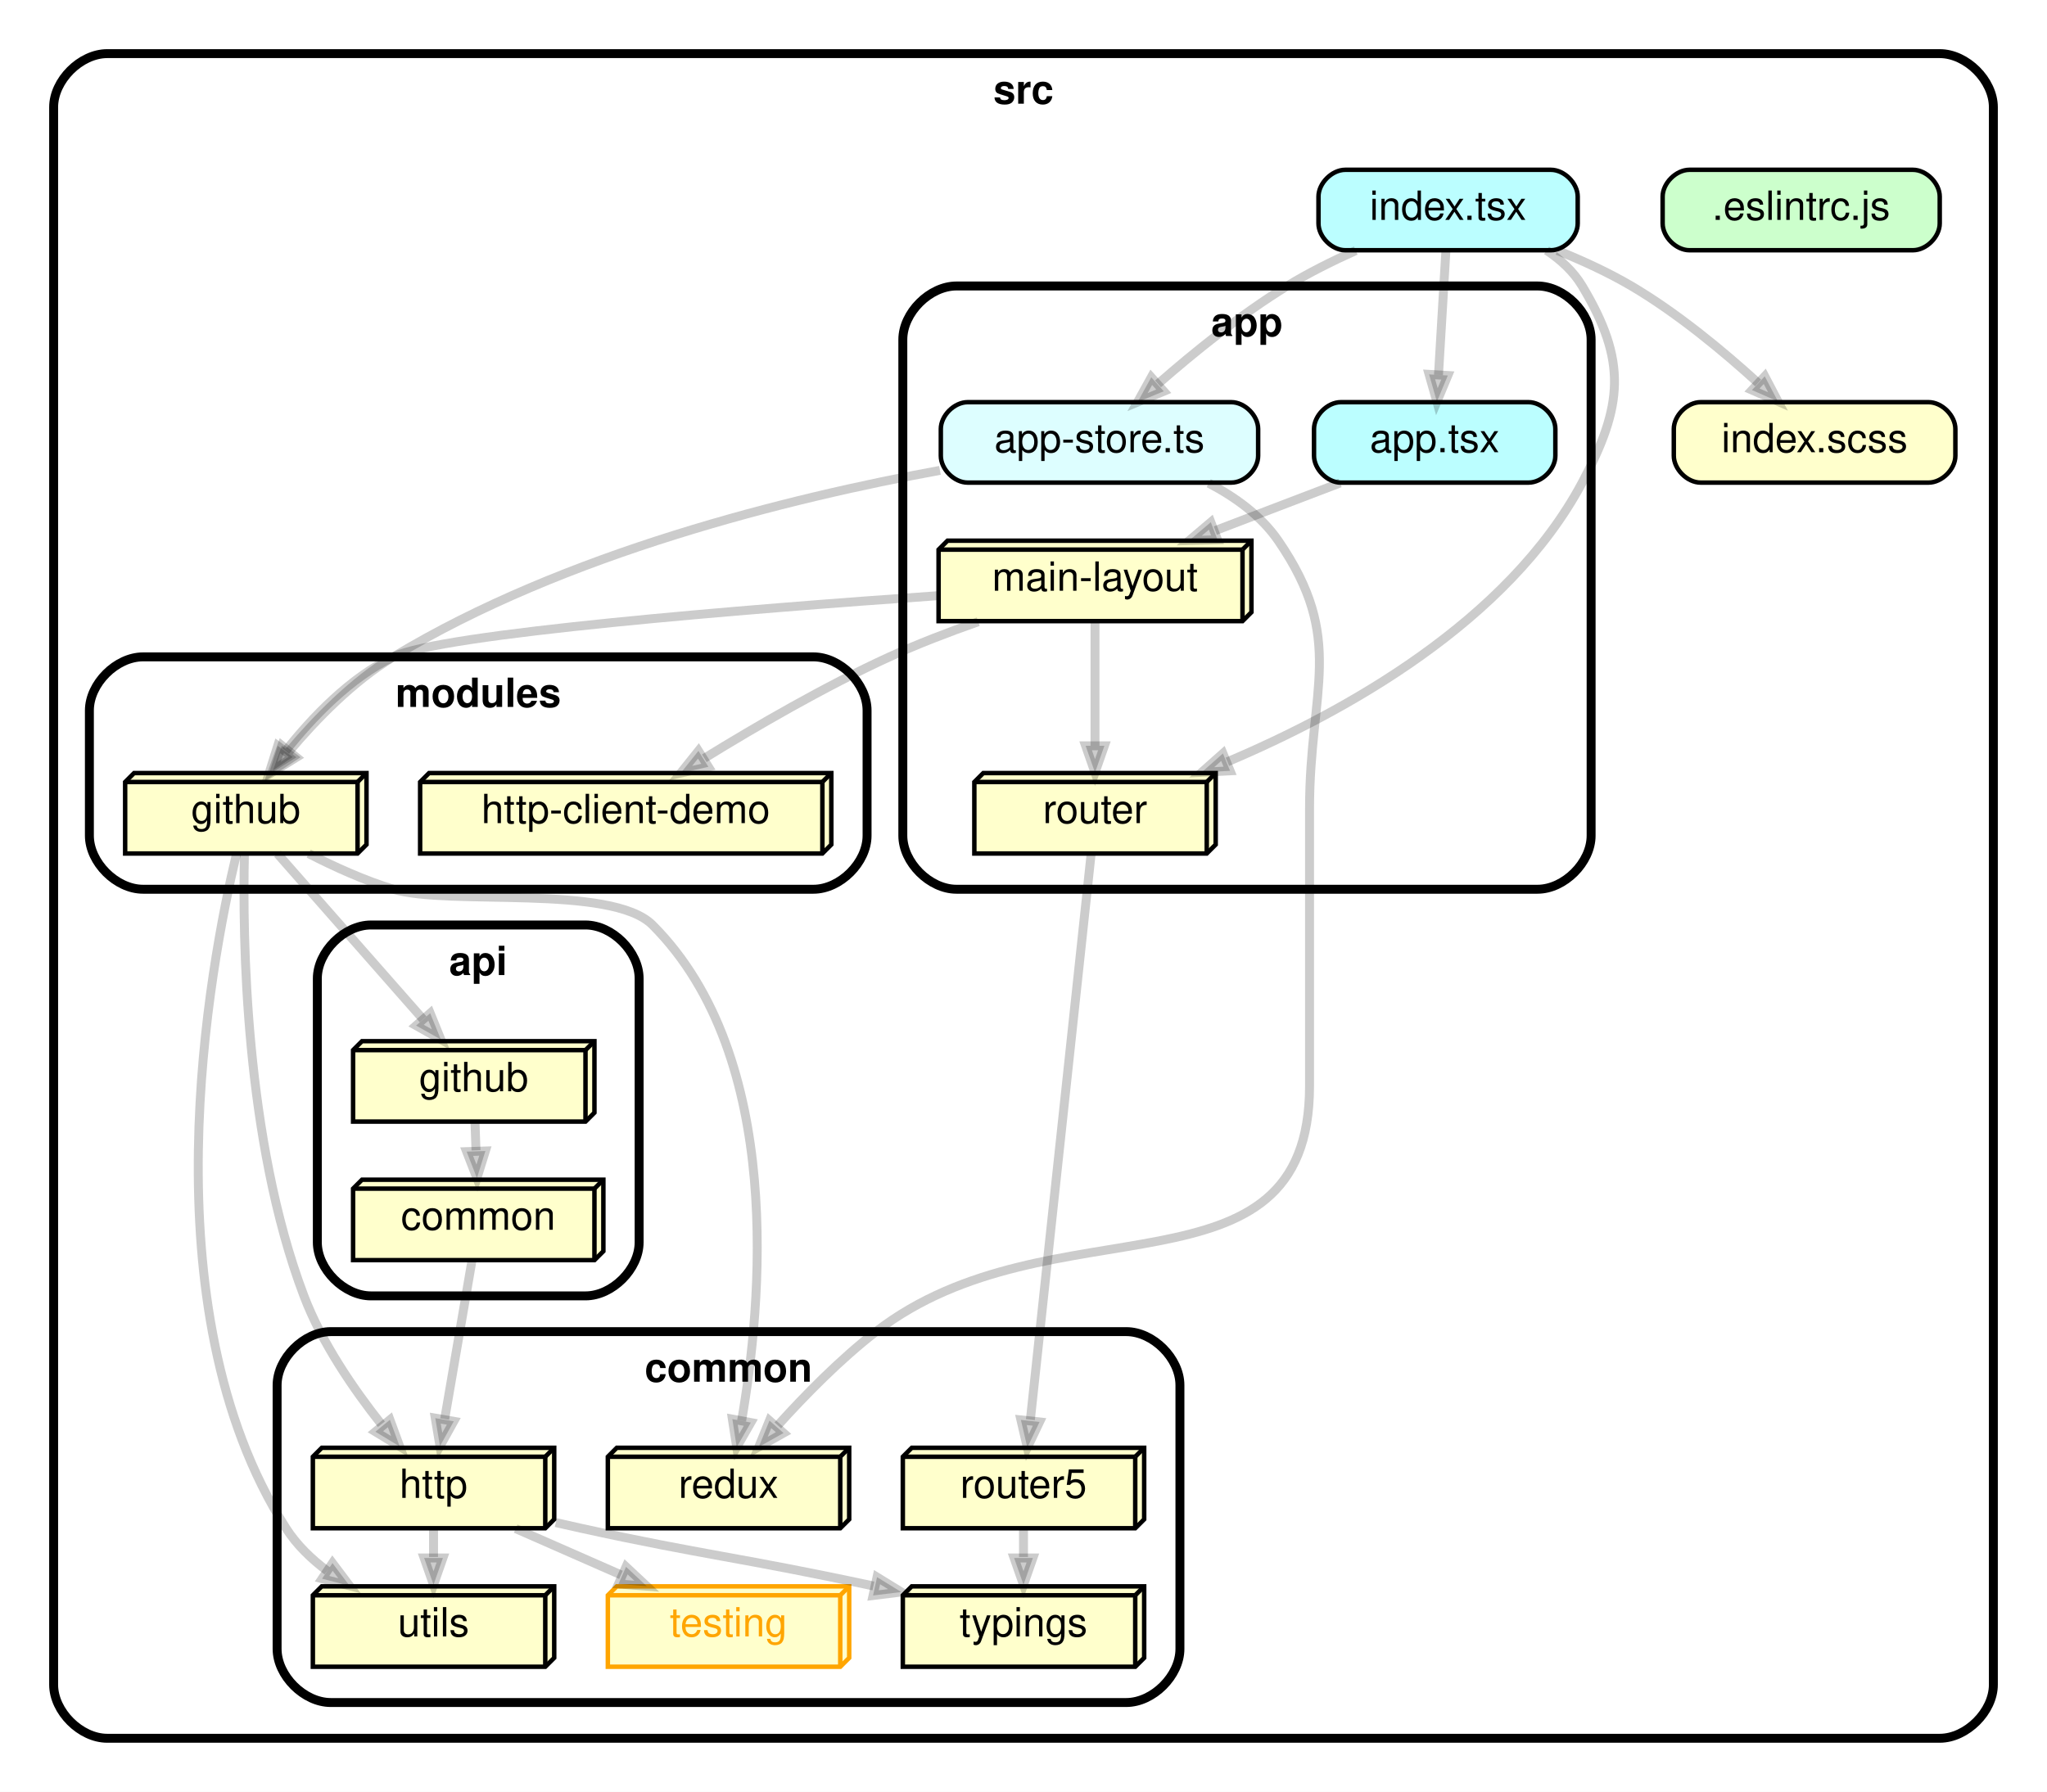
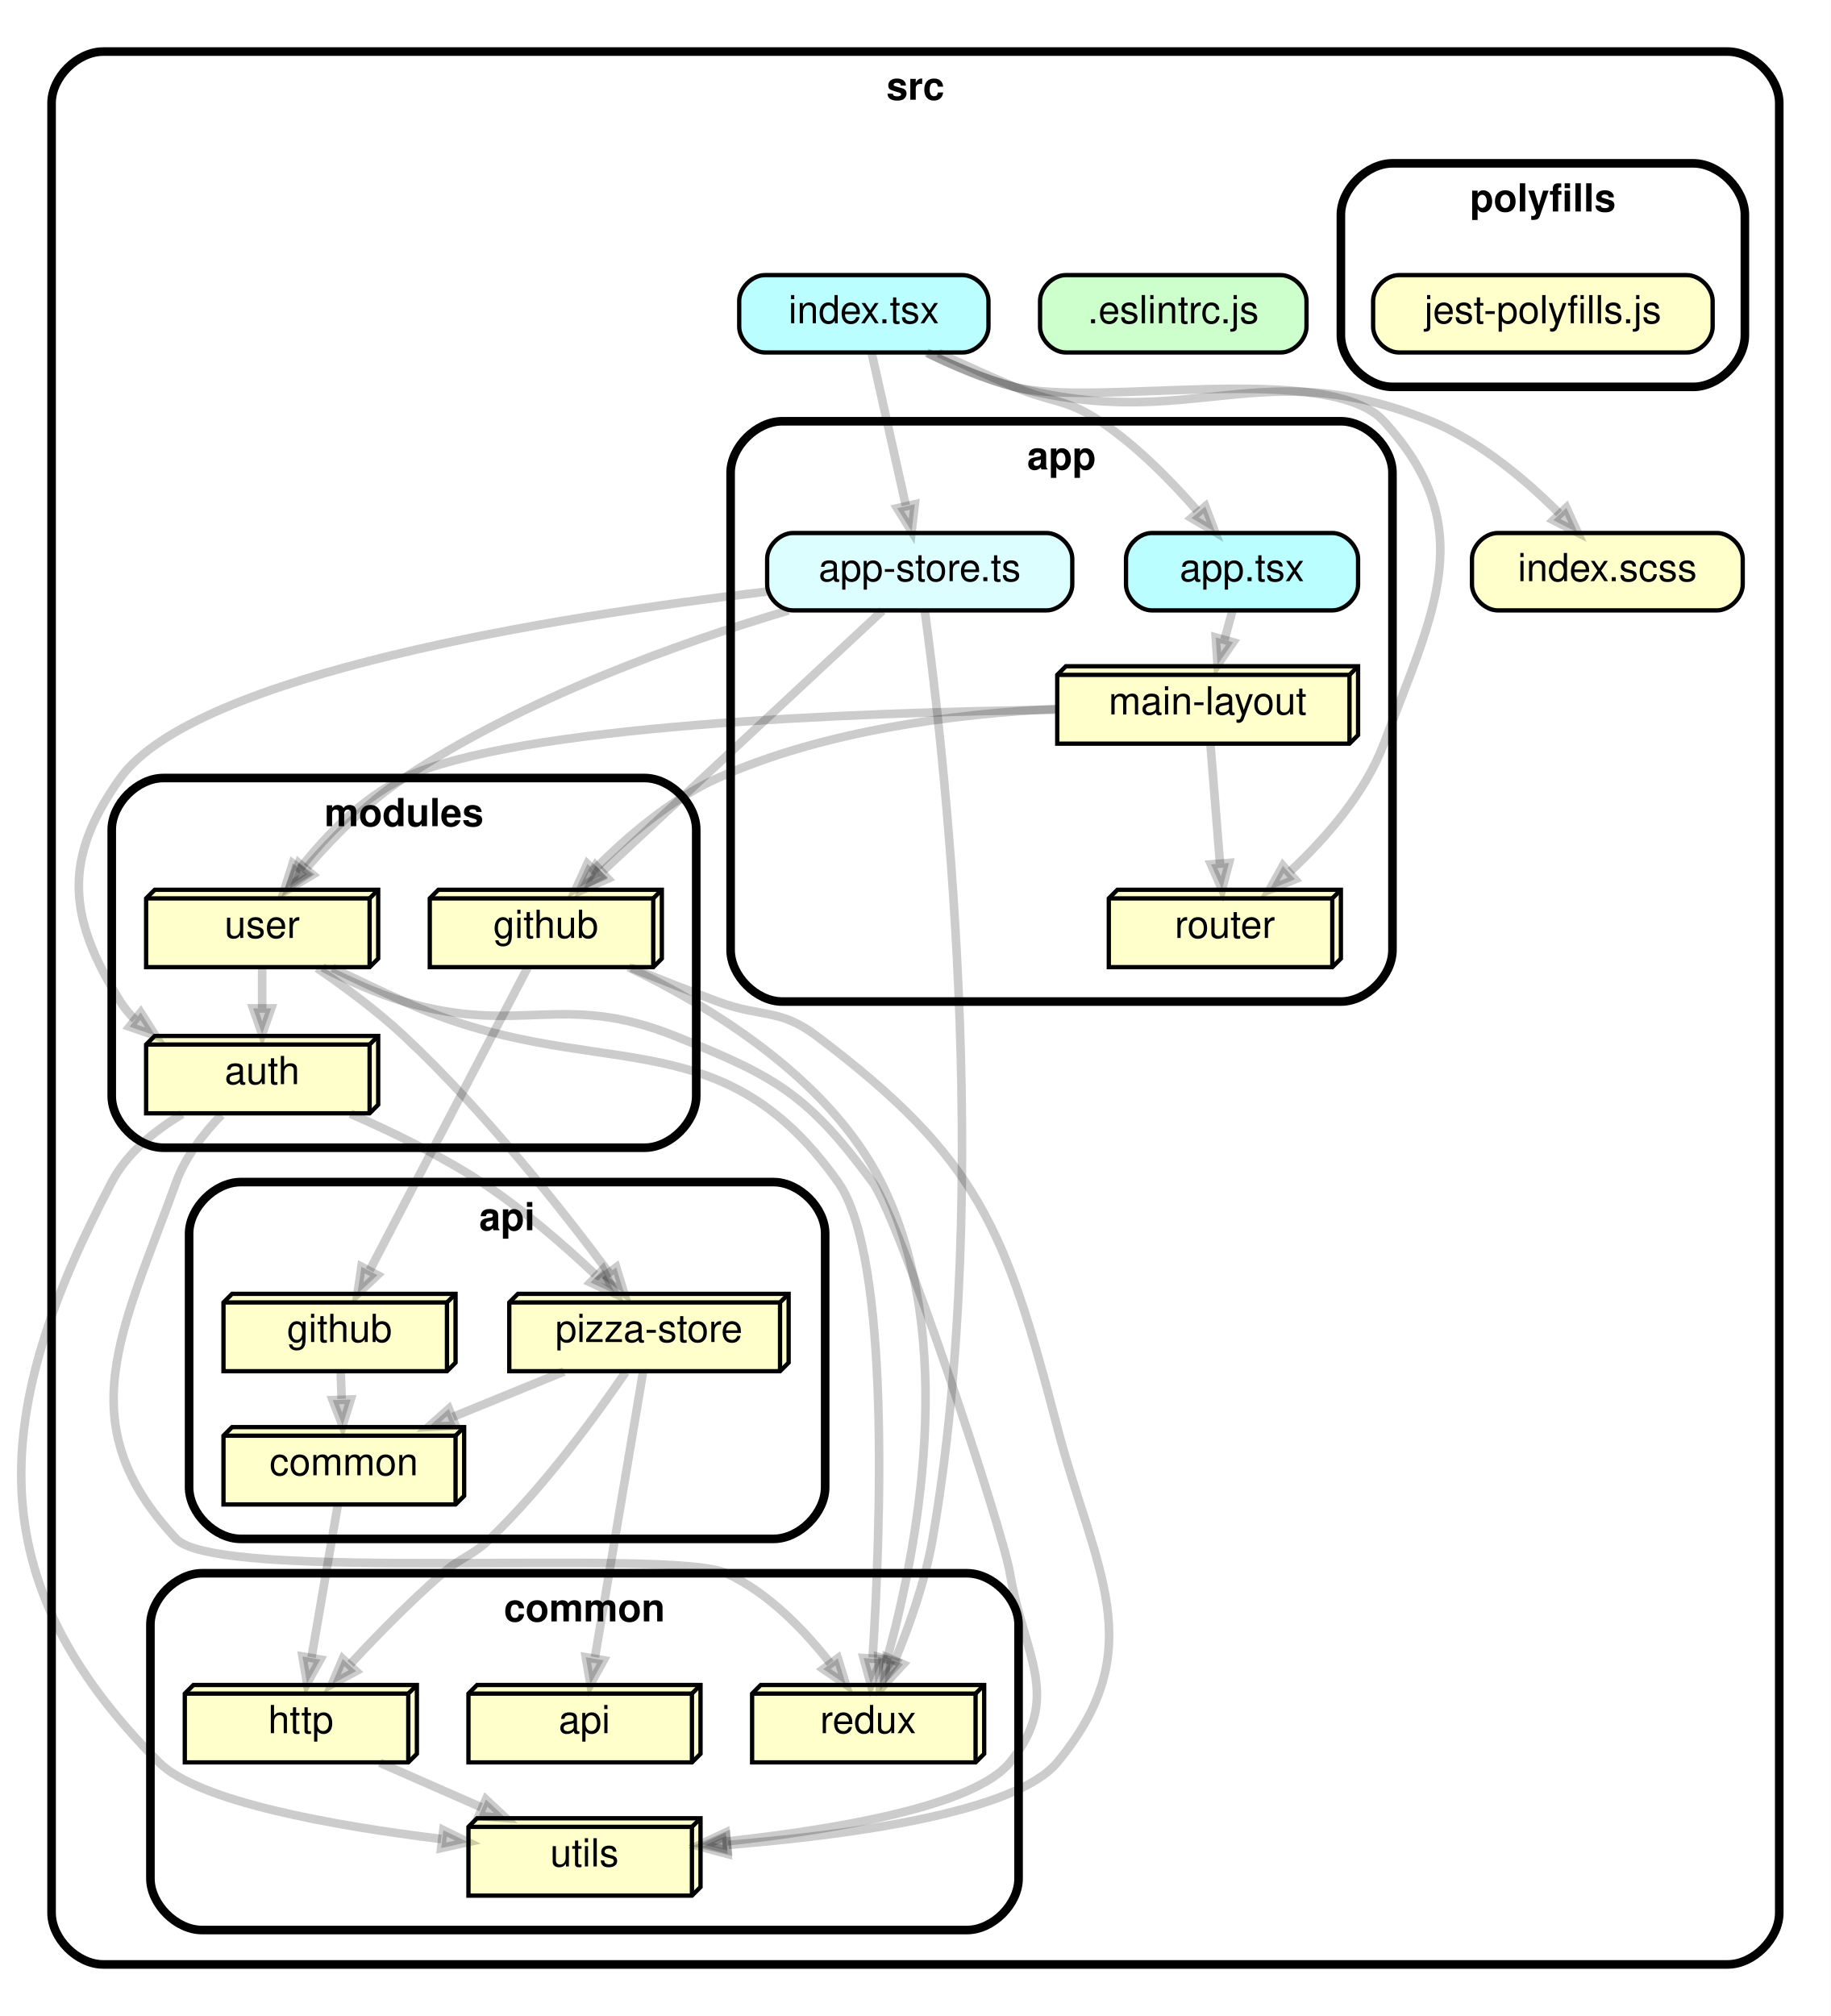
- <svg xmlns="http://www.w3.org/2000/svg" xmlns:xlink="http://www.w3.org/1999/xlink" width="458pt" height="401pt" viewBox="0.00 0.00 458.00 401.00">
-   <g id="graph0" class="graph" transform="scale(1 1) rotate(0) translate(4 397)">
-     <polygon fill="white" stroke="transparent" points="-4,4 -4,-397 454,-397 454,4 -4,4" />
+ <svg xmlns="http://www.w3.org/2000/svg" xmlns:xlink="http://www.w3.org/1999/xlink" width="426pt" height="469pt" viewBox="0.00 0.00 426.00 469.00">
+   <g id="graph0" class="graph" transform="scale(1 1) rotate(0) translate(4 465)">
+     <polygon fill="white" stroke="transparent" points="-4,4 -4,-465 422,-465 422,4 -4,4" />
    <g id="clust1" class="cluster">
-       <path fill="#ffffff" stroke="black" stroke-width="2" d="M20,-8C20,-8 430,-8 430,-8 436,-8 442,-14 442,-20 442,-20 442,-373 442,-373 442,-379 436,-385 430,-385 430,-385 20,-385 20,-385 14,-385 8,-379 8,-373 8,-373 8,-20 8,-20 8,-14 14,-8 20,-8" />
-       <text text-anchor="middle" x="225" y="-373.8" font-family="Helvetica,sans-Serif" font-weight="bold" font-size="9.00">src</text>
+       <path fill="#ffffff" stroke="black" stroke-width="2" d="M20,-8C20,-8 398,-8 398,-8 404,-8 410,-14 410,-20 410,-20 410,-441 410,-441 410,-447 404,-453 398,-453 398,-453 20,-453 20,-453 14,-453 8,-447 8,-441 8,-441 8,-20 8,-20 8,-14 14,-8 20,-8" />
+       <text text-anchor="middle" x="209" y="-441.8" font-family="Helvetica,sans-Serif" font-weight="bold" font-size="9.00">src</text>
    </g>
    <g id="clust2" class="cluster">
-       <path fill="#ffffff" stroke="black" stroke-width="2" d="M79,-107C79,-107 127,-107 127,-107 133,-107 139,-113 139,-119 139,-119 139,-178 139,-178 139,-184 133,-190 127,-190 127,-190 79,-190 79,-190 73,-190 67,-184 67,-178 67,-178 67,-119 67,-119 67,-113 73,-107 79,-107" />
-       <text text-anchor="middle" x="103" y="-178.8" font-family="Helvetica,sans-Serif" font-weight="bold" font-size="9.00">api</text>
+       <path fill="#ffffff" stroke="black" stroke-width="2" d="M52,-107C52,-107 176,-107 176,-107 182,-107 188,-113 188,-119 188,-119 188,-178 188,-178 188,-184 182,-190 176,-190 176,-190 52,-190 52,-190 46,-190 40,-184 40,-178 40,-178 40,-119 40,-119 40,-113 46,-107 52,-107" />
+       <text text-anchor="middle" x="114" y="-178.8" font-family="Helvetica,sans-Serif" font-weight="bold" font-size="9.00">api</text>
    </g>
    <g id="clust3" class="cluster">
-       <path fill="#ffffff" stroke="black" stroke-width="2" d="M210,-198C210,-198 340,-198 340,-198 346,-198 352,-204 352,-210 352,-210 352,-321 352,-321 352,-327 346,-333 340,-333 340,-333 210,-333 210,-333 204,-333 198,-327 198,-321 198,-321 198,-210 198,-210 198,-204 204,-198 210,-198" />
-       <text text-anchor="middle" x="275" y="-321.8" font-family="Helvetica,sans-Serif" font-weight="bold" font-size="9.00">app</text>
+       <path fill="#ffffff" stroke="black" stroke-width="2" d="M178,-232C178,-232 308,-232 308,-232 314,-232 320,-238 320,-244 320,-244 320,-355 320,-355 320,-361 314,-367 308,-367 308,-367 178,-367 178,-367 172,-367 166,-361 166,-355 166,-355 166,-244 166,-244 166,-238 172,-232 178,-232" />
+       <text text-anchor="middle" x="243" y="-355.8" font-family="Helvetica,sans-Serif" font-weight="bold" font-size="9.00">app</text>
    </g>
    <g id="clust4" class="cluster">
-       <path fill="#ffffff" stroke="black" stroke-width="2" d="M70,-16C70,-16 248,-16 248,-16 254,-16 260,-22 260,-28 260,-28 260,-87 260,-87 260,-93 254,-99 248,-99 248,-99 70,-99 70,-99 64,-99 58,-93 58,-87 58,-87 58,-28 58,-28 58,-22 64,-16 70,-16" />
-       <text text-anchor="middle" x="159" y="-87.8" font-family="Helvetica,sans-Serif" font-weight="bold" font-size="9.00">common</text>
+       <path fill="#ffffff" stroke="black" stroke-width="2" d="M43,-16C43,-16 221,-16 221,-16 227,-16 233,-22 233,-28 233,-28 233,-87 233,-87 233,-93 227,-99 221,-99 221,-99 43,-99 43,-99 37,-99 31,-93 31,-87 31,-87 31,-28 31,-28 31,-22 37,-16 43,-16" />
+       <text text-anchor="middle" x="132" y="-87.8" font-family="Helvetica,sans-Serif" font-weight="bold" font-size="9.00">common</text>
    </g>
    <g id="clust5" class="cluster">
-       <path fill="#ffffff" stroke="black" stroke-width="2" d="M28,-198C28,-198 178,-198 178,-198 184,-198 190,-204 190,-210 190,-210 190,-238 190,-238 190,-244 184,-250 178,-250 178,-250 28,-250 28,-250 22,-250 16,-244 16,-238 16,-238 16,-210 16,-210 16,-204 22,-198 28,-198" />
-       <text text-anchor="middle" x="103" y="-238.8" font-family="Helvetica,sans-Serif" font-weight="bold" font-size="9.00">modules</text>
+       <path fill="#ffffff" stroke="black" stroke-width="2" d="M34,-198C34,-198 146,-198 146,-198 152,-198 158,-204 158,-210 158,-210 158,-272 158,-272 158,-278 152,-284 146,-284 146,-284 34,-284 34,-284 28,-284 22,-278 22,-272 22,-272 22,-210 22,-210 22,-204 28,-198 34,-198" />
+       <text text-anchor="middle" x="90" y="-272.8" font-family="Helvetica,sans-Serif" font-weight="bold" font-size="9.00">modules</text>
+     </g>
+     <g id="clust6" class="cluster">
+       <path fill="#ffffff" stroke="black" stroke-width="2" d="M320,-375C320,-375 390,-375 390,-375 396,-375 402,-381 402,-387 402,-387 402,-415 402,-415 402,-421 396,-427 390,-427 390,-427 320,-427 320,-427 314,-427 308,-421 308,-415 308,-415 308,-387 308,-387 308,-381 314,-375 320,-375" />
+       <text text-anchor="middle" x="355" y="-415.8" font-family="Helvetica,sans-Serif" font-weight="bold" font-size="9.00">polyfills</text>
    </g>
    <g id="node1" class="node">
      <g id="a_node1">
        <a xlink:href="src/.eslintrc.js" xlink:title=".eslintrc.js">
-           <path fill="#ccffcc" stroke="black" d="M424,-359C424,-359 374,-359 374,-359 371,-359 368,-356 368,-353 368,-353 368,-347 368,-347 368,-344 371,-341 374,-341 374,-341 424,-341 424,-341 427,-341 430,-344 430,-347 430,-347 430,-353 430,-353 430,-356 427,-359 424,-359" />
-           <text text-anchor="middle" x="399" y="-347.8" font-family="Helvetica,sans-Serif" font-size="9.00">.eslintrc.js</text>
+           <path fill="#ccffcc" stroke="black" d="M294,-401C294,-401 244,-401 244,-401 241,-401 238,-398 238,-395 238,-395 238,-389 238,-389 238,-386 241,-383 244,-383 244,-383 294,-383 294,-383 297,-383 300,-386 300,-389 300,-389 300,-395 300,-395 300,-398 297,-401 294,-401" />
+           <text text-anchor="middle" x="269" y="-389.8" font-family="Helvetica,sans-Serif" font-size="9.00">.eslintrc.js</text>
        </a>
      </g>
    </g>
    <g id="node2" class="node">
      <g id="a_node2">
        <a xlink:href="src/api/common" xlink:title="common">
-           <polygon fill="#ffffcc" stroke="black" points="131,-133 77,-133 75,-131 75,-115 129,-115 131,-117 131,-133" />
-           <polyline fill="none" stroke="black" points="129,-131 75,-131 " />
-           <polyline fill="none" stroke="black" points="129,-131 129,-115 " />
-           <polyline fill="none" stroke="black" points="129,-131 131,-133 " />
-           <text text-anchor="middle" x="103" y="-121.8" font-family="Helvetica,sans-Serif" font-size="9.00">common</text>
+           <polygon fill="#ffffcc" stroke="black" points="104,-133 50,-133 48,-131 48,-115 102,-115 104,-117 104,-133" />
+           <polyline fill="none" stroke="black" points="102,-131 48,-131 " />
+           <polyline fill="none" stroke="black" points="102,-131 102,-115 " />
+           <polyline fill="none" stroke="black" points="102,-131 104,-133 " />
+           <text text-anchor="middle" x="76" y="-121.8" font-family="Helvetica,sans-Serif" font-size="9.00">common</text>
        </a>
      </g>
    </g>
    <g id="node3" class="node">
      <g id="a_node3">
        <a xlink:href="src/common/http" xlink:title="http">
-           <polygon fill="#ffffcc" stroke="black" points="120,-73 68,-73 66,-71 66,-55 118,-55 120,-57 120,-73" />
-           <polyline fill="none" stroke="black" points="118,-71 66,-71 " />
-           <polyline fill="none" stroke="black" points="118,-71 118,-55 " />
-           <polyline fill="none" stroke="black" points="118,-71 120,-73 " />
-           <text text-anchor="middle" x="93" y="-61.8" font-family="Helvetica,sans-Serif" font-size="9.00">http</text>
+           <polygon fill="#ffffcc" stroke="black" points="93,-73 41,-73 39,-71 39,-55 91,-55 93,-57 93,-73" />
+           <polyline fill="none" stroke="black" points="91,-71 39,-71 " />
+           <polyline fill="none" stroke="black" points="91,-71 91,-55 " />
+           <polyline fill="none" stroke="black" points="91,-71 93,-73 " />
+           <text text-anchor="middle" x="66" y="-61.8" font-family="Helvetica,sans-Serif" font-size="9.00">http</text>
        </a>
      </g>
    </g>
    <g id="edge1" class="edge">
-       <path fill="none" stroke="#000000" stroke-width="2" stroke-opacity="0.2" d="M101.61,-114.94C100.03,-105.78 97.42,-90.65 95.49,-79.44" />
-       <polygon fill="#000000" fill-opacity="0.2" stroke="#000000" stroke-width="2" stroke-opacity="0.2" points="97.53,-78.93 94.44,-73.37 93.39,-79.64 97.53,-78.93" />
-     </g>
-     <g id="node13" class="node">
-       <g id="a_node13">
-         <a xlink:href="src/common/utils" xlink:title="utils">
-           <polygon fill="#ffffcc" stroke="black" points="120,-42 68,-42 66,-40 66,-24 118,-24 120,-26 120,-42" />
-           <polyline fill="none" stroke="black" points="118,-40 66,-40 " />
-           <polyline fill="none" stroke="black" points="118,-40 118,-24 " />
-           <polyline fill="none" stroke="black" points="118,-40 120,-42 " />
-           <text text-anchor="middle" x="93" y="-30.8" font-family="Helvetica,sans-Serif" font-size="9.00">utils</text>
-         </a>
-       </g>
-     </g>
-     <g id="edge10" class="edge">
-       <path fill="none" stroke="#000000" stroke-width="2" stroke-opacity="0.2" d="M93,-54.77C93,-52.82 93,-50.7 93,-48.57" />
-       <polygon fill="#000000" fill-opacity="0.2" stroke="#000000" stroke-width="2" stroke-opacity="0.2" points="95.1,-48.35 93,-42.35 90.9,-48.35 95.1,-48.35" />
-     </g>
-     <g id="node14" class="node">
-       <g id="a_node14">
-         <a xlink:href="src/common/testing" xlink:title="no-orphans">
-           <polygon fill="#ffffcc" stroke="orange" points="186,-42 134,-42 132,-40 132,-24 184,-24 186,-26 186,-42" />
-           <polyline fill="none" stroke="orange" points="184,-40 132,-40 " />
-           <polyline fill="none" stroke="orange" points="184,-40 184,-24 " />
-           <polyline fill="none" stroke="orange" points="184,-40 186,-42 " />
-           <text text-anchor="middle" x="159" y="-30.8" font-family="Helvetica,sans-Serif" font-size="9.00" fill="orange">testing</text>
-         </a>
-       </g>
-     </g>
-     <g id="edge11" class="edge">
-       <path fill="none" stroke="#000000" stroke-width="2" stroke-opacity="0.2" d="M111.38,-54.92C118.68,-51.72 127.17,-47.99 134.94,-44.57" />
-       <polygon fill="#000000" fill-opacity="0.2" stroke="#000000" stroke-width="2" stroke-opacity="0.2" points="136.07,-46.37 140.71,-42.03 134.38,-42.53 136.07,-46.37" />
+       <path fill="none" stroke="#000000" stroke-width="2" stroke-opacity="0.2" d="M74.61,-114.94C73.03,-105.78 70.42,-90.65 68.49,-79.44" />
+       <polygon fill="#000000" fill-opacity="0.2" stroke="#000000" stroke-width="2" stroke-opacity="0.2" points="70.53,-78.93 67.44,-73.37 66.39,-79.64 70.53,-78.93" />
    </g>
    <g id="node15" class="node">
      <g id="a_node15">
-         <a xlink:href="src/common/typings" xlink:title="typings">
-           <polygon fill="#ffffcc" stroke="black" points="252,-42 200,-42 198,-40 198,-24 250,-24 252,-26 252,-42" />
-           <polyline fill="none" stroke="black" points="250,-40 198,-40 " />
-           <polyline fill="none" stroke="black" points="250,-40 250,-24 " />
-           <polyline fill="none" stroke="black" points="250,-40 252,-42 " />
-           <text text-anchor="middle" x="225" y="-30.8" font-family="Helvetica,sans-Serif" font-size="9.00">typings</text>
-         </a>
-       </g>
-     </g>
-     <g id="edge12" class="edge">
-       <path fill="none" stroke="#000000" stroke-width="2" stroke-opacity="0.2" d="M120.35,-56.27C122.26,-55.83 124.16,-55.4 126,-55 153.38,-48.99 161.76,-48.46 191.42,-42.08" />
-       <polygon fill="#000000" fill-opacity="0.2" stroke="#000000" stroke-width="2" stroke-opacity="0.2" points="192.23,-44.06 197.65,-40.73 191.34,-39.95 192.23,-44.06" />
+         <a xlink:href="src/common/utils" xlink:title="utils">
+           <polygon fill="#ffffcc" stroke="black" points="159,-42 107,-42 105,-40 105,-24 157,-24 159,-26 159,-42" />
+           <polyline fill="none" stroke="black" points="157,-40 105,-40 " />
+           <polyline fill="none" stroke="black" points="157,-40 157,-24 " />
+           <polyline fill="none" stroke="black" points="157,-40 159,-42 " />
+           <text text-anchor="middle" x="132" y="-30.8" font-family="Helvetica,sans-Serif" font-size="9.00">utils</text>
+         </a>
+       </g>
+     </g>
+     <g id="edge14" class="edge">
+       <path fill="none" stroke="#000000" stroke-width="2" stroke-opacity="0.2" d="M84.38,-54.92C91.68,-51.72 100.17,-47.99 107.94,-44.57" />
+       <polygon fill="#000000" fill-opacity="0.2" stroke="#000000" stroke-width="2" stroke-opacity="0.2" points="109.07,-46.37 113.71,-42.03 107.38,-42.53 109.07,-46.37" />
    </g>
    <g id="node4" class="node">
      <g id="a_node4">
        <a xlink:href="src/api/github" xlink:title="github">
-           <polygon fill="#ffffcc" stroke="black" points="129,-164 77,-164 75,-162 75,-146 127,-146 129,-148 129,-164" />
-           <polyline fill="none" stroke="black" points="127,-162 75,-162 " />
-           <polyline fill="none" stroke="black" points="127,-162 127,-146 " />
-           <polyline fill="none" stroke="black" points="127,-162 129,-164 " />
-           <text text-anchor="middle" x="102" y="-152.8" font-family="Helvetica,sans-Serif" font-size="9.00">github</text>
+           <polygon fill="#ffffcc" stroke="black" points="102,-164 50,-164 48,-162 48,-146 100,-146 102,-148 102,-164" />
+           <polyline fill="none" stroke="black" points="100,-162 48,-162 " />
+           <polyline fill="none" stroke="black" points="100,-162 100,-146 " />
+           <polyline fill="none" stroke="black" points="100,-162 102,-164 " />
+           <text text-anchor="middle" x="75" y="-152.8" font-family="Helvetica,sans-Serif" font-size="9.00">github</text>
        </a>
      </g>
    </g>
    <g id="edge2" class="edge">
-       <path fill="none" stroke="#000000" stroke-width="2" stroke-opacity="0.2" d="M102.28,-145.77C102.35,-143.82 102.42,-141.7 102.5,-139.57" />
-       <polygon fill="#000000" fill-opacity="0.2" stroke="#000000" stroke-width="2" stroke-opacity="0.2" points="104.6,-139.42 102.71,-133.35 100.41,-139.28 104.6,-139.42" />
+       <path fill="none" stroke="#000000" stroke-width="2" stroke-opacity="0.2" d="M75.28,-145.77C75.35,-143.82 75.42,-141.7 75.5,-139.57" />
+       <polygon fill="#000000" fill-opacity="0.2" stroke="#000000" stroke-width="2" stroke-opacity="0.2" points="77.6,-139.42 75.71,-133.35 73.41,-139.28 77.6,-139.42" />
    </g>
    <g id="node5" class="node">
      <g id="a_node5">
-         <a xlink:href="src/app/app-store.ts" xlink:title="app-store.ts">
-           <path fill="#ddfeff" stroke="black" d="M271.5,-307C271.5,-307 212.5,-307 212.5,-307 209.5,-307 206.5,-304 206.5,-301 206.5,-301 206.5,-295 206.5,-295 206.5,-292 209.5,-289 212.5,-289 212.5,-289 271.5,-289 271.5,-289 274.5,-289 277.5,-292 277.5,-295 277.5,-295 277.5,-301 277.5,-301 277.5,-304 274.5,-307 271.5,-307" />
-           <text text-anchor="middle" x="242" y="-295.8" font-family="Helvetica,sans-Serif" font-size="9.00">app-store.ts</text>
-         </a>
-       </g>
+         <a xlink:href="src/api/pizza-store" xlink:title="pizza-store">
+           <polygon fill="#ffffcc" stroke="black" points="179.5,-164 116.5,-164 114.5,-162 114.5,-146 177.5,-146 179.5,-148 179.5,-164" />
+           <polyline fill="none" stroke="black" points="177.5,-162 114.5,-162 " />
+           <polyline fill="none" stroke="black" points="177.5,-162 177.5,-146 " />
+           <polyline fill="none" stroke="black" points="177.5,-162 179.5,-164 " />
+           <text text-anchor="middle" x="147" y="-152.8" font-family="Helvetica,sans-Serif" font-size="9.00">pizza-store</text>
+         </a>
+       </g>
+     </g>
+     <g id="edge3" class="edge">
+       <path fill="none" stroke="#000000" stroke-width="2" stroke-opacity="0.2" d="M127.22,-145.92C119.22,-142.65 109.88,-138.84 101.39,-135.37" />
+       <polygon fill="#000000" fill-opacity="0.2" stroke="#000000" stroke-width="2" stroke-opacity="0.2" points="102.02,-133.36 95.67,-133.03 100.43,-137.25 102.02,-133.36" />
+     </g>
+     <g id="edge5" class="edge">
+       <path fill="none" stroke="#000000" stroke-width="2" stroke-opacity="0.2" d="M141.58,-145.8C134.86,-135.95 122.72,-119.24 110,-107 105.64,-102.81 103.57,-102.96 99,-99 91.47,-92.47 83.68,-84.51 77.56,-77.93" />
+       <polygon fill="#000000" fill-opacity="0.2" stroke="#000000" stroke-width="2" stroke-opacity="0.2" points="78.84,-76.22 73.24,-73.22 75.75,-79.06 78.84,-76.22" />
    </g>
    <g id="node6" class="node">
      <g id="a_node6">
-         <a xlink:href="src/common/redux" xlink:title="redux">
-           <polygon fill="#ffffcc" stroke="black" points="186,-73 134,-73 132,-71 132,-55 184,-55 186,-57 186,-73" />
-           <polyline fill="none" stroke="black" points="184,-71 132,-71 " />
-           <polyline fill="none" stroke="black" points="184,-71 184,-55 " />
-           <polyline fill="none" stroke="black" points="184,-71 186,-73 " />
-           <text text-anchor="middle" x="159" y="-61.8" font-family="Helvetica,sans-Serif" font-size="9.00">redux</text>
-         </a>
-       </g>
-     </g>
-     <g id="edge3" class="edge">
-       <path fill="none" stroke="#000000" stroke-width="2" stroke-opacity="0.2" d="M266.44,-288.87C272.41,-285.75 278.18,-281.56 282,-276 297.2,-253.87 289,-242.85 289,-216 289,-216 289,-216 289,-154 289,-104.44 231.21,-129.31 192,-99 184.01,-92.83 176.1,-84.76 170.03,-78.03" />
-       <polygon fill="#000000" fill-opacity="0.2" stroke="#000000" stroke-width="2" stroke-opacity="0.2" points="171.31,-76.31 165.77,-73.2 168.16,-79.09 171.31,-76.31" />
+         <a xlink:href="src/common/api" xlink:title="api">
+           <polygon fill="#ffffcc" stroke="black" points="159,-73 107,-73 105,-71 105,-55 157,-55 159,-57 159,-73" />
+           <polyline fill="none" stroke="black" points="157,-71 105,-71 " />
+           <polyline fill="none" stroke="black" points="157,-71 157,-55 " />
+           <polyline fill="none" stroke="black" points="157,-71 159,-73 " />
+           <text text-anchor="middle" x="132" y="-61.8" font-family="Helvetica,sans-Serif" font-size="9.00">api</text>
+         </a>
+       </g>
+     </g>
+     <g id="edge4" class="edge">
+       <path fill="none" stroke="#000000" stroke-width="2" stroke-opacity="0.2" d="M145.62,-145.79C143.07,-130.69 137.62,-98.34 134.44,-79.48" />
+       <polygon fill="#000000" fill-opacity="0.2" stroke="#000000" stroke-width="2" stroke-opacity="0.2" points="136.45,-78.76 133.38,-73.19 132.31,-79.46 136.45,-78.76" />
    </g>
    <g id="node7" class="node">
      <g id="a_node7">
-         <a xlink:href="src/modules/github" xlink:title="github">
-           <polygon fill="#ffffcc" stroke="black" points="78,-224 26,-224 24,-222 24,-206 76,-206 78,-208 78,-224" />
-           <polyline fill="none" stroke="black" points="76,-222 24,-222 " />
-           <polyline fill="none" stroke="black" points="76,-222 76,-206 " />
-           <polyline fill="none" stroke="black" points="76,-222 78,-224 " />
-           <text text-anchor="middle" x="51" y="-212.8" font-family="Helvetica,sans-Serif" font-size="9.00">github</text>
-         </a>
-       </g>
-     </g>
-     <g id="edge4" class="edge">
-       <path fill="none" stroke="#000000" stroke-width="2" stroke-opacity="0.2" d="M206.31,-291.74C172.82,-285.61 122.31,-273.21 84,-250 74.97,-244.53 66.7,-235.99 60.69,-228.85" />
-       <polygon fill="#000000" fill-opacity="0.2" stroke="#000000" stroke-width="2" stroke-opacity="0.2" points="62.32,-227.52 56.92,-224.17 59.06,-230.16 62.32,-227.52" />
-     </g>
-     <g id="edge21" class="edge">
-       <path fill="none" stroke="#000000" stroke-width="2" stroke-opacity="0.2" d="M50.69,-205.9C50.26,-187.62 50.72,-141.99 64,-107 67.98,-96.5 75.13,-86.1 81.33,-78.28" />
-       <polygon fill="#000000" fill-opacity="0.2" stroke="#000000" stroke-width="2" stroke-opacity="0.2" points="83.24,-79.27 85.43,-73.3 79.99,-76.6 83.24,-79.27" />
-     </g>
-     <g id="edge18" class="edge">
-       <path fill="none" stroke="#000000" stroke-width="2" stroke-opacity="0.2" d="M58.09,-205.94C66.52,-196.35 80.7,-180.23 90.66,-168.9" />
-       <polygon fill="#000000" fill-opacity="0.2" stroke="#000000" stroke-width="2" stroke-opacity="0.2" points="92.25,-170.26 94.64,-164.37 89.1,-167.49 92.25,-170.26" />
-     </g>
-     <g id="edge19" class="edge">
-       <path fill="none" stroke="#000000" stroke-width="2" stroke-opacity="0.2" d="M65.06,-205.97C70.77,-203.04 77.54,-199.96 84,-198 96.45,-194.23 132.81,-199.21 142,-190 171.67,-160.28 166.43,-104.95 161.93,-79.05" />
-       <polygon fill="#000000" fill-opacity="0.2" stroke="#000000" stroke-width="2" stroke-opacity="0.2" points="163.99,-78.65 160.83,-73.14 159.86,-79.42 163.99,-78.65" />
-     </g>
-     <g id="edge20" class="edge">
-       <path fill="none" stroke="#000000" stroke-width="2" stroke-opacity="0.2" d="M48.91,-205.9C42.97,-181.02 28.42,-104.38 60,-55 62.36,-51.3 65.64,-48.13 69.21,-45.46" />
-       <polygon fill="#000000" fill-opacity="0.2" stroke="#000000" stroke-width="2" stroke-opacity="0.2" points="70.39,-47.2 74.21,-42.12 68.06,-43.71 70.39,-47.2" />
+         <a xlink:href="src/app/app-store.ts" xlink:title="app-store.ts">
+           <path fill="#ddfeff" stroke="black" d="M239.5,-341C239.5,-341 180.5,-341 180.5,-341 177.5,-341 174.5,-338 174.5,-335 174.5,-335 174.5,-329 174.5,-329 174.5,-326 177.5,-323 180.5,-323 180.5,-323 239.5,-323 239.5,-323 242.5,-323 245.5,-326 245.5,-329 245.5,-329 245.5,-335 245.5,-335 245.5,-338 242.5,-341 239.5,-341" />
+           <text text-anchor="middle" x="210" y="-329.8" font-family="Helvetica,sans-Serif" font-size="9.00">app-store.ts</text>
+         </a>
+       </g>
    </g>
    <g id="node8" class="node">
      <g id="a_node8">
-         <a xlink:href="src/app/app.tsx" xlink:title="app.tsx">
-           <path fill="#bbfeff" stroke="black" d="M338,-307C338,-307 296,-307 296,-307 293,-307 290,-304 290,-301 290,-301 290,-295 290,-295 290,-292 293,-289 296,-289 296,-289 338,-289 338,-289 341,-289 344,-292 344,-295 344,-295 344,-301 344,-301 344,-304 341,-307 338,-307" />
-           <text text-anchor="middle" x="317" y="-295.8" font-family="Helvetica,sans-Serif" font-size="9.00">app.tsx</text>
-         </a>
-       </g>
+         <a xlink:href="src/common/redux" xlink:title="redux">
+           <polygon fill="#ffffcc" stroke="black" points="225,-73 173,-73 171,-71 171,-55 223,-55 225,-57 225,-73" />
+           <polyline fill="none" stroke="black" points="223,-71 171,-71 " />
+           <polyline fill="none" stroke="black" points="223,-71 223,-55 " />
+           <polyline fill="none" stroke="black" points="223,-71 225,-73 " />
+           <text text-anchor="middle" x="198" y="-61.8" font-family="Helvetica,sans-Serif" font-size="9.00">redux</text>
+         </a>
+       </g>
+     </g>
+     <g id="edge6" class="edge">
+       <path fill="none" stroke="#000000" stroke-width="2" stroke-opacity="0.2" d="M211.19,-322.78C215.23,-293.29 227.4,-190.16 213,-107 211.32,-97.27 207.59,-86.82 204.27,-78.77" />
+       <polygon fill="#000000" fill-opacity="0.2" stroke="#000000" stroke-width="2" stroke-opacity="0.2" points="206.15,-77.83 201.85,-73.14 202.29,-79.48 206.15,-77.83" />
    </g>
    <g id="node9" class="node">
      <g id="a_node9">
-         <a xlink:href="src/app/main-layout" xlink:title="main-layout">
-           <polygon fill="#ffffcc" stroke="black" points="276,-276 208,-276 206,-274 206,-258 274,-258 276,-260 276,-276" />
-           <polyline fill="none" stroke="black" points="274,-274 206,-274 " />
-           <polyline fill="none" stroke="black" points="274,-274 274,-258 " />
-           <polyline fill="none" stroke="black" points="274,-274 276,-276 " />
-           <text text-anchor="middle" x="241" y="-264.8" font-family="Helvetica,sans-Serif" font-size="9.00">main-layout</text>
-         </a>
-       </g>
-     </g>
-     <g id="edge5" class="edge">
-       <path fill="none" stroke="#000000" stroke-width="2" stroke-opacity="0.2" d="M295.83,-288.92C287.18,-285.62 277.08,-281.77 267.92,-278.27" />
-       <polygon fill="#000000" fill-opacity="0.2" stroke="#000000" stroke-width="2" stroke-opacity="0.2" points="268.41,-276.21 262.06,-276.03 266.91,-280.14 268.41,-276.21" />
+         <a xlink:href="src/modules/auth" xlink:title="auth">
+           <polygon fill="#ffffcc" stroke="black" points="84,-224 32,-224 30,-222 30,-206 82,-206 84,-208 84,-224" />
+           <polyline fill="none" stroke="black" points="82,-222 30,-222 " />
+           <polyline fill="none" stroke="black" points="82,-222 82,-206 " />
+           <polyline fill="none" stroke="black" points="82,-222 84,-224 " />
+           <text text-anchor="middle" x="57" y="-212.8" font-family="Helvetica,sans-Serif" font-size="9.00">auth</text>
+         </a>
+       </g>
    </g>
    <g id="edge7" class="edge">
-       <path fill="none" stroke="#000000" stroke-width="2" stroke-opacity="0.2" d="M205.93,-263.7C163.01,-260.69 94.7,-255.18 84,-250 74.25,-245.28 65.81,-236.43 59.9,-228.94" />
-       <polygon fill="#000000" fill-opacity="0.2" stroke="#000000" stroke-width="2" stroke-opacity="0.2" points="61.51,-227.58 56.23,-224.04 58.14,-230.1 61.51,-227.58" />
+       <path fill="none" stroke="#000000" stroke-width="2" stroke-opacity="0.2" d="M174.36,-327.37C125.39,-321.55 41.38,-308.22 24,-284 10.52,-265.23 11.73,-251.59 24,-232 24.95,-230.48 26.09,-229.11 27.37,-227.86" />
+       <polygon fill="#000000" fill-opacity="0.2" stroke="#000000" stroke-width="2" stroke-opacity="0.2" points="28.74,-229.45 32.16,-224.08 26.14,-226.15 28.74,-229.45" />
    </g>
    <g id="node10" class="node">
      <g id="a_node10">
-         <a xlink:href="src/app/router" xlink:title="router">
-           <polygon fill="#ffffcc" stroke="black" points="268,-224 216,-224 214,-222 214,-206 266,-206 268,-208 268,-224" />
-           <polyline fill="none" stroke="black" points="266,-222 214,-222 " />
-           <polyline fill="none" stroke="black" points="266,-222 266,-206 " />
-           <polyline fill="none" stroke="black" points="266,-222 268,-224 " />
-           <text text-anchor="middle" x="241" y="-212.8" font-family="Helvetica,sans-Serif" font-size="9.00">router</text>
-         </a>
-       </g>
-     </g>
-     <g id="edge6" class="edge">
-       <path fill="none" stroke="#000000" stroke-width="2" stroke-opacity="0.2" d="M241,-257.74C241,-250.24 241,-239.02 241,-230.1" />
-       <polygon fill="#000000" fill-opacity="0.2" stroke="#000000" stroke-width="2" stroke-opacity="0.2" points="243.1,-230.1 241,-224.1 238.9,-230.1 243.1,-230.1" />
+         <a xlink:href="src/modules/github" xlink:title="github">
+           <polygon fill="#ffffcc" stroke="black" points="150,-258 98,-258 96,-256 96,-240 148,-240 150,-242 150,-258" />
+           <polyline fill="none" stroke="black" points="148,-256 96,-256 " />
+           <polyline fill="none" stroke="black" points="148,-256 148,-240 " />
+           <polyline fill="none" stroke="black" points="148,-256 150,-258 " />
+           <text text-anchor="middle" x="123" y="-246.8" font-family="Helvetica,sans-Serif" font-size="9.00">github</text>
+         </a>
+       </g>
+     </g>
+     <g id="edge8" class="edge">
+       <path fill="none" stroke="#000000" stroke-width="2" stroke-opacity="0.2" d="M201.34,-322.94C186.1,-308.75 154.38,-279.22 136.33,-262.41" />
+       <polygon fill="#000000" fill-opacity="0.2" stroke="#000000" stroke-width="2" stroke-opacity="0.2" points="137.45,-260.58 131.62,-258.03 134.59,-263.66 137.45,-260.58" />
    </g>
    <g id="node11" class="node">
      <g id="a_node11">
-         <a xlink:href="src/modules/http-client-demo" xlink:title="http-client-demo">
-           <polygon fill="#ffffcc" stroke="black" points="182,-224 92,-224 90,-222 90,-206 180,-206 182,-208 182,-224" />
-           <polyline fill="none" stroke="black" points="180,-222 90,-222 " />
-           <polyline fill="none" stroke="black" points="180,-222 180,-206 " />
-           <polyline fill="none" stroke="black" points="180,-222 182,-224 " />
-           <text text-anchor="middle" x="136" y="-212.8" font-family="Helvetica,sans-Serif" font-size="9.00">http-client-demo</text>
-         </a>
-       </g>
-     </g>
-     <g id="edge8" class="edge">
-       <path fill="none" stroke="#000000" stroke-width="2" stroke-opacity="0.2" d="M214.87,-257.87C208.29,-255.56 201.31,-252.88 195,-250 180.59,-243.41 165.09,-234.4 153.59,-227.31" />
-       <polygon fill="#000000" fill-opacity="0.2" stroke="#000000" stroke-width="2" stroke-opacity="0.2" points="154.5,-225.4 148.3,-224 152.27,-228.96 154.5,-225.4" />
+         <a xlink:href="src/modules/user" xlink:title="user">
+           <polygon fill="#ffffcc" stroke="black" points="84,-258 32,-258 30,-256 30,-240 82,-240 84,-242 84,-258" />
+           <polyline fill="none" stroke="black" points="82,-256 30,-256 " />
+           <polyline fill="none" stroke="black" points="82,-256 82,-240 " />
+           <polyline fill="none" stroke="black" points="82,-256 84,-258 " />
+           <text text-anchor="middle" x="57" y="-246.8" font-family="Helvetica,sans-Serif" font-size="9.00">user</text>
+         </a>
+       </g>
+     </g>
+     <g id="edge9" class="edge">
+       <path fill="none" stroke="#000000" stroke-width="2" stroke-opacity="0.2" d="M179.44,-322.98C154.1,-315.44 117.85,-302.52 90,-284 81.48,-278.34 73.46,-270.16 67.45,-263.24" />
+       <polygon fill="#000000" fill-opacity="0.2" stroke="#000000" stroke-width="2" stroke-opacity="0.2" points="68.74,-261.51 63.28,-258.26 65.52,-264.21 68.74,-261.51" />
+     </g>
+     <g id="edge19" class="edge">
+       <path fill="none" stroke="#000000" stroke-width="2" stroke-opacity="0.2" d="M77.55,-205.89C87.13,-201.72 98.5,-196.21 108,-190 117.53,-183.78 127.19,-175.38 134.5,-168.49" />
+       <polygon fill="#000000" fill-opacity="0.2" stroke="#000000" stroke-width="2" stroke-opacity="0.2" points="136.3,-169.68 139.17,-164 133.39,-166.65 136.3,-169.68" />
+     </g>
+     <g id="edge21" class="edge">
+       <path fill="none" stroke="#000000" stroke-width="2" stroke-opacity="0.2" d="M47.52,-205.63C43.45,-201.4 39.14,-195.92 37,-190 24.44,-155.31 11.74,-133.89 37,-107 46.76,-96.61 152.06,-104.96 165,-99 174.84,-94.47 183.28,-85.61 189.17,-78.07" />
+       <polygon fill="#000000" fill-opacity="0.2" stroke="#000000" stroke-width="2" stroke-opacity="0.2" points="190.94,-79.21 192.82,-73.13 187.56,-76.71 190.94,-79.21" />
+     </g>
+     <g id="edge20" class="edge">
+       <path fill="none" stroke="#000000" stroke-width="2" stroke-opacity="0.2" d="M38.41,-205.83C32.02,-202.01 25.57,-196.78 22,-190 -6.06,-136.74 -9.56,-97.58 33,-55 42.16,-45.83 73.63,-40.26 98.66,-37.18" />
+       <polygon fill="#000000" fill-opacity="0.2" stroke="#000000" stroke-width="2" stroke-opacity="0.2" points="99.15,-39.24 104.87,-36.45 98.66,-35.07 99.15,-39.24" />
+     </g>
+     <g id="edge22" class="edge">
+       <path fill="none" stroke="#000000" stroke-width="2" stroke-opacity="0.2" d="M118.74,-239.84C110.46,-223.97 92.14,-188.85 82.03,-169.48" />
+       <polygon fill="#000000" fill-opacity="0.2" stroke="#000000" stroke-width="2" stroke-opacity="0.2" points="83.82,-168.36 79.18,-164.01 80.1,-170.31 83.82,-168.36" />
+     </g>
+     <g id="edge23" class="edge">
+       <path fill="none" stroke="#000000" stroke-width="2" stroke-opacity="0.2" d="M142.21,-240C161.09,-230.96 188.8,-214.28 201,-190 219.34,-153.5 209.1,-103.12 202.38,-78.98" />
+       <polygon fill="#000000" fill-opacity="0.2" stroke="#000000" stroke-width="2" stroke-opacity="0.2" points="204.38,-78.35 200.69,-73.17 200.35,-79.52 204.38,-78.35" />
+     </g>
+     <g id="edge24" class="edge">
+       <path fill="none" stroke="#000000" stroke-width="2" stroke-opacity="0.2" d="M142.87,-239.84C149.27,-237.27 156.41,-234.46 163,-232 173.14,-228.21 177.35,-230.51 186,-224 223.94,-195.43 229.99,-178.94 242,-133 250.77,-99.46 264.1,-81.71 242,-55 232.41,-43.41 194.2,-38.15 165.49,-35.81" />
+       <polygon fill="#000000" fill-opacity="0.2" stroke="#000000" stroke-width="2" stroke-opacity="0.2" points="165.29,-33.69 159.15,-35.33 164.97,-37.88 165.29,-33.69" />
+     </g>
+     <g id="edge25" class="edge">
+       <path fill="none" stroke="#000000" stroke-width="2" stroke-opacity="0.2" d="M69.78,-239.79C76.15,-235.44 83.79,-229.8 90,-224 108.65,-206.59 127.03,-183.24 137.68,-168.92" />
+       <polygon fill="#000000" fill-opacity="0.2" stroke="#000000" stroke-width="2" stroke-opacity="0.2" points="139.38,-170.16 141.24,-164.09 136,-167.67 139.38,-170.16" />
+     </g>
+     <g id="edge26" class="edge">
+       <path fill="none" stroke="#000000" stroke-width="2" stroke-opacity="0.2" d="M73.36,-239.84C78.64,-237.27 84.54,-234.46 90,-232 134.34,-212.05 162.9,-229.67 191,-190 203.33,-172.59 200.87,-108.41 199.05,-79.4" />
+       <polygon fill="#000000" fill-opacity="0.2" stroke="#000000" stroke-width="2" stroke-opacity="0.2" points="201.13,-78.99 198.63,-73.14 196.94,-79.27 201.13,-78.99" />
+     </g>
+     <g id="edge28" class="edge">
+       <path fill="none" stroke="#000000" stroke-width="2" stroke-opacity="0.2" d="M57,-239.93C57,-237.04 57,-233.69 57,-230.43" />
+       <polygon fill="#000000" fill-opacity="0.2" stroke="#000000" stroke-width="2" stroke-opacity="0.2" points="59.1,-230.41 57,-224.41 54.9,-230.41 59.1,-230.41" />
+     </g>
+     <g id="edge27" class="edge">
+       <path fill="none" stroke="#000000" stroke-width="2" stroke-opacity="0.2" d="M71.05,-239.94C76.76,-237 83.53,-233.92 90,-232 117.06,-223.96 126.8,-234.51 153,-224 176.6,-214.54 183.89,-210.45 199,-190 205.37,-181.38 229.2,-109.57 231,-99 234.29,-79.72 243.31,-70.19 231,-55 222.76,-44.83 190.55,-39.38 165.08,-36.61" />
+       <polygon fill="#000000" fill-opacity="0.2" stroke="#000000" stroke-width="2" stroke-opacity="0.2" points="165.29,-34.52 159.1,-35.99 164.86,-38.69 165.29,-34.52" />
    </g>
    <g id="node12" class="node">
      <g id="a_node12">
-         <a xlink:href="src/common/router5" xlink:title="router5">
-           <polygon fill="#ffffcc" stroke="black" points="252,-73 200,-73 198,-71 198,-55 250,-55 252,-57 252,-73" />
-           <polyline fill="none" stroke="black" points="250,-71 198,-71 " />
-           <polyline fill="none" stroke="black" points="250,-71 250,-55 " />
-           <polyline fill="none" stroke="black" points="250,-71 252,-73 " />
-           <text text-anchor="middle" x="225" y="-61.8" font-family="Helvetica,sans-Serif" font-size="9.00">router5</text>
-         </a>
-       </g>
-     </g>
-     <g id="edge9" class="edge">
-       <path fill="none" stroke="#000000" stroke-width="2" stroke-opacity="0.2" d="M240.14,-205.99C237.56,-181.94 229.84,-110.12 226.54,-79.3" />
-       <polygon fill="#000000" fill-opacity="0.2" stroke="#000000" stroke-width="2" stroke-opacity="0.2" points="228.59,-78.79 225.86,-73.05 224.42,-79.24 228.59,-78.79" />
+         <a xlink:href="src/app/app.tsx" xlink:title="app.tsx">
+           <path fill="#bbfeff" stroke="black" d="M306,-341C306,-341 264,-341 264,-341 261,-341 258,-338 258,-335 258,-335 258,-329 258,-329 258,-326 261,-323 264,-323 264,-323 306,-323 306,-323 309,-323 312,-326 312,-329 312,-329 312,-335 312,-335 312,-338 309,-341 306,-341" />
+           <text text-anchor="middle" x="285" y="-329.8" font-family="Helvetica,sans-Serif" font-size="9.00">app.tsx</text>
+         </a>
+       </g>
+     </g>
+     <g id="node13" class="node">
+       <g id="a_node13">
+         <a xlink:href="src/app/main-layout" xlink:title="main-layout">
+           <polygon fill="#ffffcc" stroke="black" points="312,-310 244,-310 242,-308 242,-292 310,-292 312,-294 312,-310" />
+           <polyline fill="none" stroke="black" points="310,-308 242,-308 " />
+           <polyline fill="none" stroke="black" points="310,-308 310,-292 " />
+           <polyline fill="none" stroke="black" points="310,-308 312,-310 " />
+           <text text-anchor="middle" x="277" y="-298.8" font-family="Helvetica,sans-Serif" font-size="9.00">main-layout</text>
+         </a>
+       </g>
+     </g>
+     <g id="edge10" class="edge">
+       <path fill="none" stroke="#000000" stroke-width="2" stroke-opacity="0.2" d="M282.73,-322.77C282.16,-320.7 281.53,-318.43 280.91,-316.17" />
+       <polygon fill="#000000" fill-opacity="0.2" stroke="#000000" stroke-width="2" stroke-opacity="0.2" points="282.92,-315.58 279.3,-310.35 278.88,-316.7 282.92,-315.58" />
+     </g>
+     <g id="edge12" class="edge">
+       <path fill="none" stroke="#000000" stroke-width="2" stroke-opacity="0.2" d="M241.94,-300.1C218.65,-298.98 187.89,-295.17 163,-284 151.98,-279.05 141.65,-270.12 134.25,-262.65" />
+       <polygon fill="#000000" fill-opacity="0.2" stroke="#000000" stroke-width="2" stroke-opacity="0.2" points="135.71,-261.13 130.04,-258.24 132.67,-264.03 135.71,-261.13" />
    </g>
    <g id="edge13" class="edge">
-       <path fill="none" stroke="#000000" stroke-width="2" stroke-opacity="0.2" d="M225,-54.77C225,-52.82 225,-50.7 225,-48.57" />
-       <polygon fill="#000000" fill-opacity="0.2" stroke="#000000" stroke-width="2" stroke-opacity="0.2" points="227.1,-48.35 225,-42.35 222.9,-48.35 227.1,-48.35" />
+       <path fill="none" stroke="#000000" stroke-width="2" stroke-opacity="0.2" d="M241.62,-299.89C195.03,-299.26 115.98,-296.32 90,-284 80.22,-279.36 71.77,-270.5 65.87,-262.99" />
+       <polygon fill="#000000" fill-opacity="0.2" stroke="#000000" stroke-width="2" stroke-opacity="0.2" points="67.48,-261.63 62.21,-258.08 64.11,-264.14 67.48,-261.63" />
+     </g>
+     <g id="node14" class="node">
+       <g id="a_node14">
+         <a xlink:href="src/app/router" xlink:title="router">
+           <polygon fill="#ffffcc" stroke="black" points="308,-258 256,-258 254,-256 254,-240 306,-240 308,-242 308,-258" />
+           <polyline fill="none" stroke="black" points="306,-256 254,-256 " />
+           <polyline fill="none" stroke="black" points="306,-256 306,-240 " />
+           <polyline fill="none" stroke="black" points="306,-256 308,-258 " />
+           <text text-anchor="middle" x="281" y="-246.8" font-family="Helvetica,sans-Serif" font-size="9.00">router</text>
+         </a>
+       </g>
+     </g>
+     <g id="edge11" class="edge">
+       <path fill="none" stroke="#000000" stroke-width="2" stroke-opacity="0.2" d="M277.66,-291.74C278.26,-284.24 279.16,-273.02 279.87,-264.1" />
+       <polygon fill="#000000" fill-opacity="0.2" stroke="#000000" stroke-width="2" stroke-opacity="0.2" points="281.97,-264.25 280.35,-258.1 277.78,-263.92 281.97,-264.25" />
    </g>
    <g id="node16" class="node">
      <g id="a_node16">
        <a xlink:href="src/index.scss" xlink:title="index.scss">
-           <path fill="#ffffcc" stroke="black" d="M427.5,-307C427.5,-307 376.5,-307 376.5,-307 373.5,-307 370.5,-304 370.5,-301 370.5,-301 370.5,-295 370.5,-295 370.5,-292 373.5,-289 376.5,-289 376.5,-289 427.5,-289 427.5,-289 430.5,-289 433.5,-292 433.5,-295 433.5,-295 433.5,-301 433.5,-301 433.5,-304 430.5,-307 427.5,-307" />
-           <text text-anchor="middle" x="402" y="-295.8" font-family="Helvetica,sans-Serif" font-size="9.00">index.scss</text>
+           <path fill="#ffffcc" stroke="black" d="M395.5,-341C395.5,-341 344.5,-341 344.5,-341 341.5,-341 338.5,-338 338.5,-335 338.5,-335 338.5,-329 338.5,-329 338.5,-326 341.5,-323 344.5,-323 344.5,-323 395.5,-323 395.5,-323 398.5,-323 401.5,-326 401.5,-329 401.5,-329 401.5,-335 401.5,-335 401.5,-338 398.5,-341 395.5,-341" />
+           <text text-anchor="middle" x="370" y="-329.8" font-family="Helvetica,sans-Serif" font-size="9.00">index.scss</text>
        </a>
      </g>
    </g>
    <g id="node17" class="node">
      <g id="a_node17">
        <a xlink:href="src/index.tsx" xlink:title="index.tsx">
-           <path fill="#bbfeff" stroke="black" d="M343,-359C343,-359 297,-359 297,-359 294,-359 291,-356 291,-353 291,-353 291,-347 291,-347 291,-344 294,-341 297,-341 297,-341 343,-341 343,-341 346,-341 349,-344 349,-347 349,-347 349,-353 349,-353 349,-356 346,-359 343,-359" />
-           <text text-anchor="middle" x="320" y="-347.8" font-family="Helvetica,sans-Serif" font-size="9.00">index.tsx</text>
-         </a>
-       </g>
+           <path fill="#bbfeff" stroke="black" d="M220,-401C220,-401 174,-401 174,-401 171,-401 168,-398 168,-395 168,-395 168,-389 168,-389 168,-386 171,-383 174,-383 174,-383 220,-383 220,-383 223,-383 226,-386 226,-389 226,-389 226,-395 226,-395 226,-398 223,-401 220,-401" />
+           <text text-anchor="middle" x="197" y="-389.8" font-family="Helvetica,sans-Serif" font-size="9.00">index.tsx</text>
+         </a>
+       </g>
+     </g>
+     <g id="edge17" class="edge">
+       <path fill="none" stroke="#000000" stroke-width="2" stroke-opacity="0.2" d="M198.81,-382.94C200.86,-373.78 204.25,-358.65 206.76,-347.44" />
+       <polygon fill="#000000" fill-opacity="0.2" stroke="#000000" stroke-width="2" stroke-opacity="0.2" points="208.86,-347.69 208.12,-341.37 204.76,-346.77 208.86,-347.69" />
    </g>
    <g id="edge16" class="edge">
-       <path fill="none" stroke="#000000" stroke-width="2" stroke-opacity="0.2" d="M299.34,-340.93C294.2,-338.62 288.78,-335.93 284,-333 273.66,-326.67 263.06,-318.07 255.1,-311.1" />
-       <polygon fill="#000000" fill-opacity="0.2" stroke="#000000" stroke-width="2" stroke-opacity="0.2" points="256.38,-309.44 250.51,-307.01 253.59,-312.57 256.38,-309.44" />
+       <path fill="none" stroke="#000000" stroke-width="2" stroke-opacity="0.2" d="M214.37,-382.86C219.97,-380.29 226.23,-377.47 232,-375 240.8,-371.23 244.05,-372.33 252,-367 260.49,-361.31 268.52,-353.13 274.53,-346.22" />
+       <polygon fill="#000000" fill-opacity="0.2" stroke="#000000" stroke-width="2" stroke-opacity="0.2" points="276.46,-347.19 278.71,-341.24 273.24,-344.49 276.46,-347.19" />
+     </g>
+     <g id="edge18" class="edge">
+       <path fill="none" stroke="#000000" stroke-width="2" stroke-opacity="0.2" d="M211.92,-382.84C217.98,-379.88 225.16,-376.83 232,-375 250.54,-370.05 305.07,-381.19 318,-367 340.45,-342.36 329.78,-323.18 318,-292 313.62,-280.41 304.42,-269.94 296.29,-262.36" />
+       <polygon fill="#000000" fill-opacity="0.2" stroke="#000000" stroke-width="2" stroke-opacity="0.2" points="297.3,-260.44 291.42,-258.02 294.51,-263.58 297.3,-260.44" />
    </g>
    <g id="edge15" class="edge">
-       <path fill="none" stroke="#000000" stroke-width="2" stroke-opacity="0.2" d="M319.5,-340.74C319.05,-333.24 318.38,-322.02 317.85,-313.1" />
-       <polygon fill="#000000" fill-opacity="0.2" stroke="#000000" stroke-width="2" stroke-opacity="0.2" points="319.94,-312.97 317.49,-307.1 315.75,-313.22 319.94,-312.97" />
-     </g>
-     <g id="edge17" class="edge">
-       <path fill="none" stroke="#000000" stroke-width="2" stroke-opacity="0.2" d="M342.03,-340.97C345.21,-338.86 348.06,-336.24 350,-333 360.06,-316.23 359.21,-306.25 350,-289 333.35,-257.81 296.8,-237.6 270.62,-226.52" />
-       <polygon fill="#000000" fill-opacity="0.2" stroke="#000000" stroke-width="2" stroke-opacity="0.2" points="271.22,-224.5 264.87,-224.17 269.62,-228.39 271.22,-224.5" />
-     </g>
-     <g id="edge14" class="edge">
-       <path fill="none" stroke="#000000" stroke-width="2" stroke-opacity="0.2" d="M344.45,-340.94C350.05,-338.69 355.86,-336.02 361,-333 371.29,-326.94 381.64,-318.34 389.36,-311.3" />
-       <polygon fill="#000000" fill-opacity="0.2" stroke="#000000" stroke-width="2" stroke-opacity="0.2" points="390.85,-312.79 393.81,-307.16 387.99,-309.71 390.85,-312.79" />
+       <path fill="none" stroke="#000000" stroke-width="2" stroke-opacity="0.2" d="M211.57,-382.97C217.7,-379.96 225.02,-376.82 232,-375 273.85,-364.07 288.95,-383.34 329,-367 340.49,-362.31 351.19,-353.2 358.78,-345.59" />
+       <polygon fill="#000000" fill-opacity="0.2" stroke="#000000" stroke-width="2" stroke-opacity="0.2" points="360.45,-346.88 363.09,-341.1 357.42,-343.98 360.45,-346.88" />
+     </g>
+     <g id="node18" class="node">
+       <g id="a_node18">
+         <a xlink:href="src/polyfills/jest-polyfills.js" xlink:title="jest-polyfills.js">
+           <path fill="#ffffcc" stroke="black" d="M388.5,-401C388.5,-401 321.5,-401 321.5,-401 318.5,-401 315.5,-398 315.5,-395 315.5,-395 315.5,-389 315.5,-389 315.5,-386 318.5,-383 321.5,-383 321.5,-383 388.5,-383 388.5,-383 391.5,-383 394.5,-386 394.5,-389 394.5,-389 394.5,-395 394.5,-395 394.5,-398 391.5,-401 388.5,-401" />
+           <text text-anchor="middle" x="355" y="-389.8" font-family="Helvetica,sans-Serif" font-size="9.00">jest-polyfills.js</text>
+         </a>
+       </g>
    </g>
  </g>
</svg>
